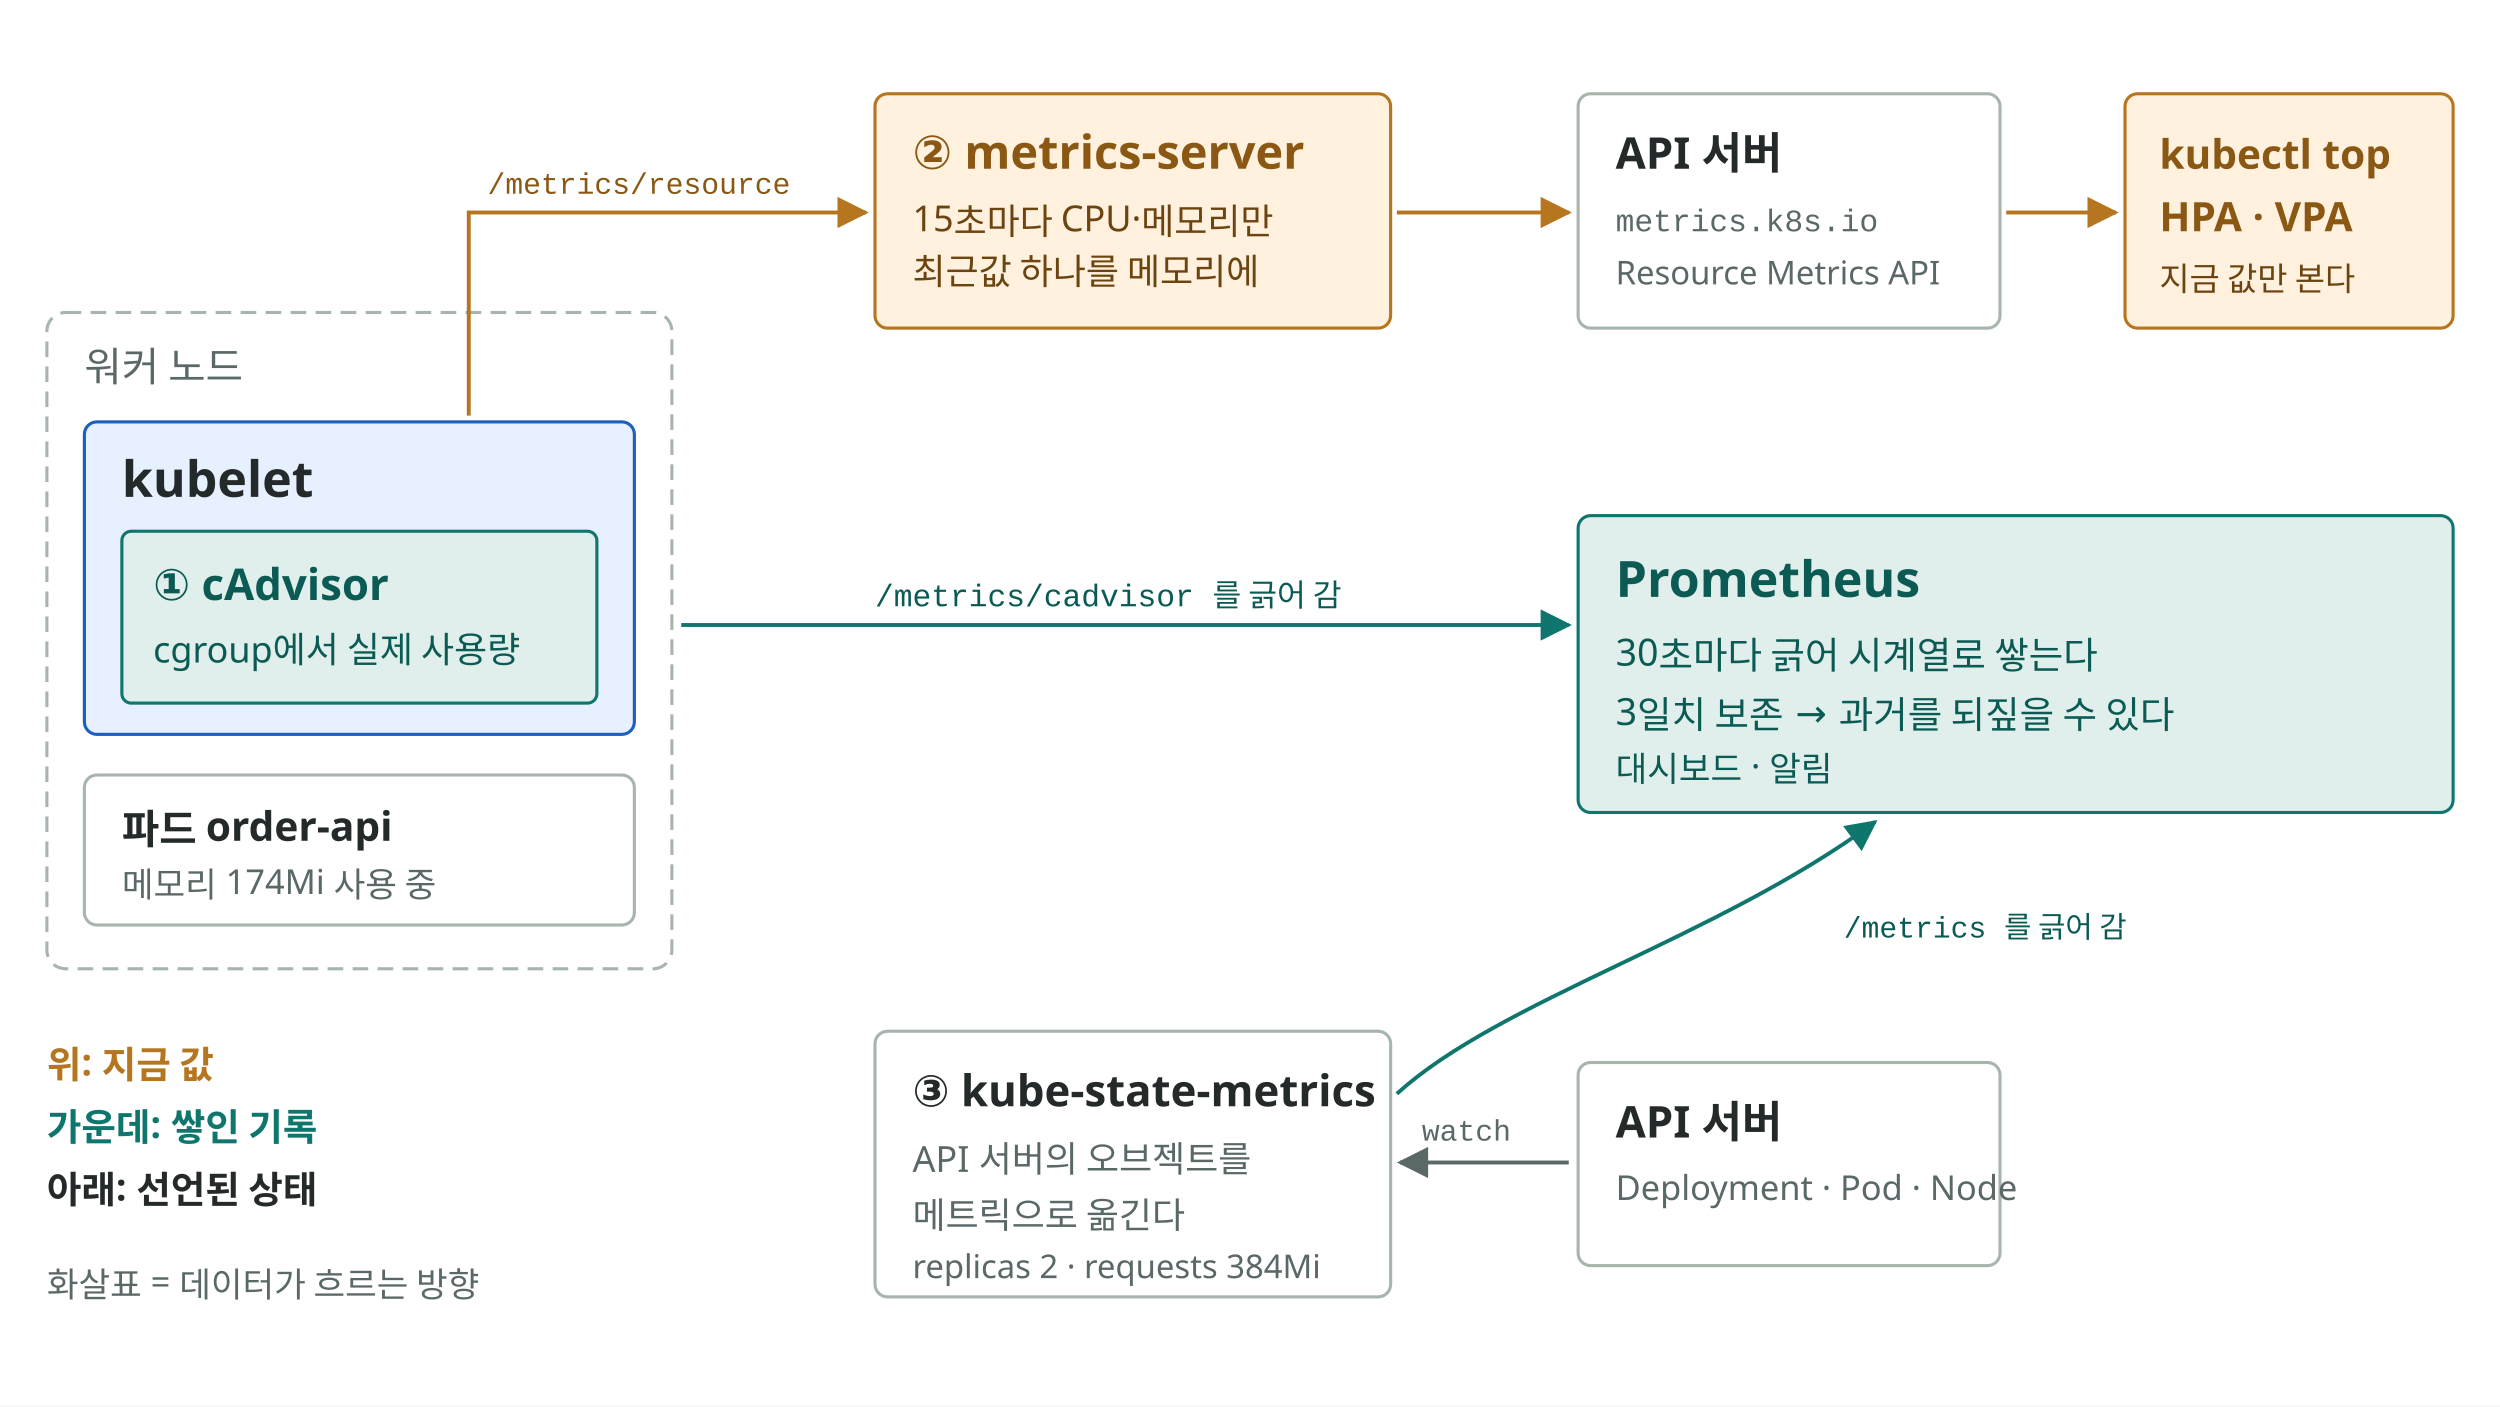
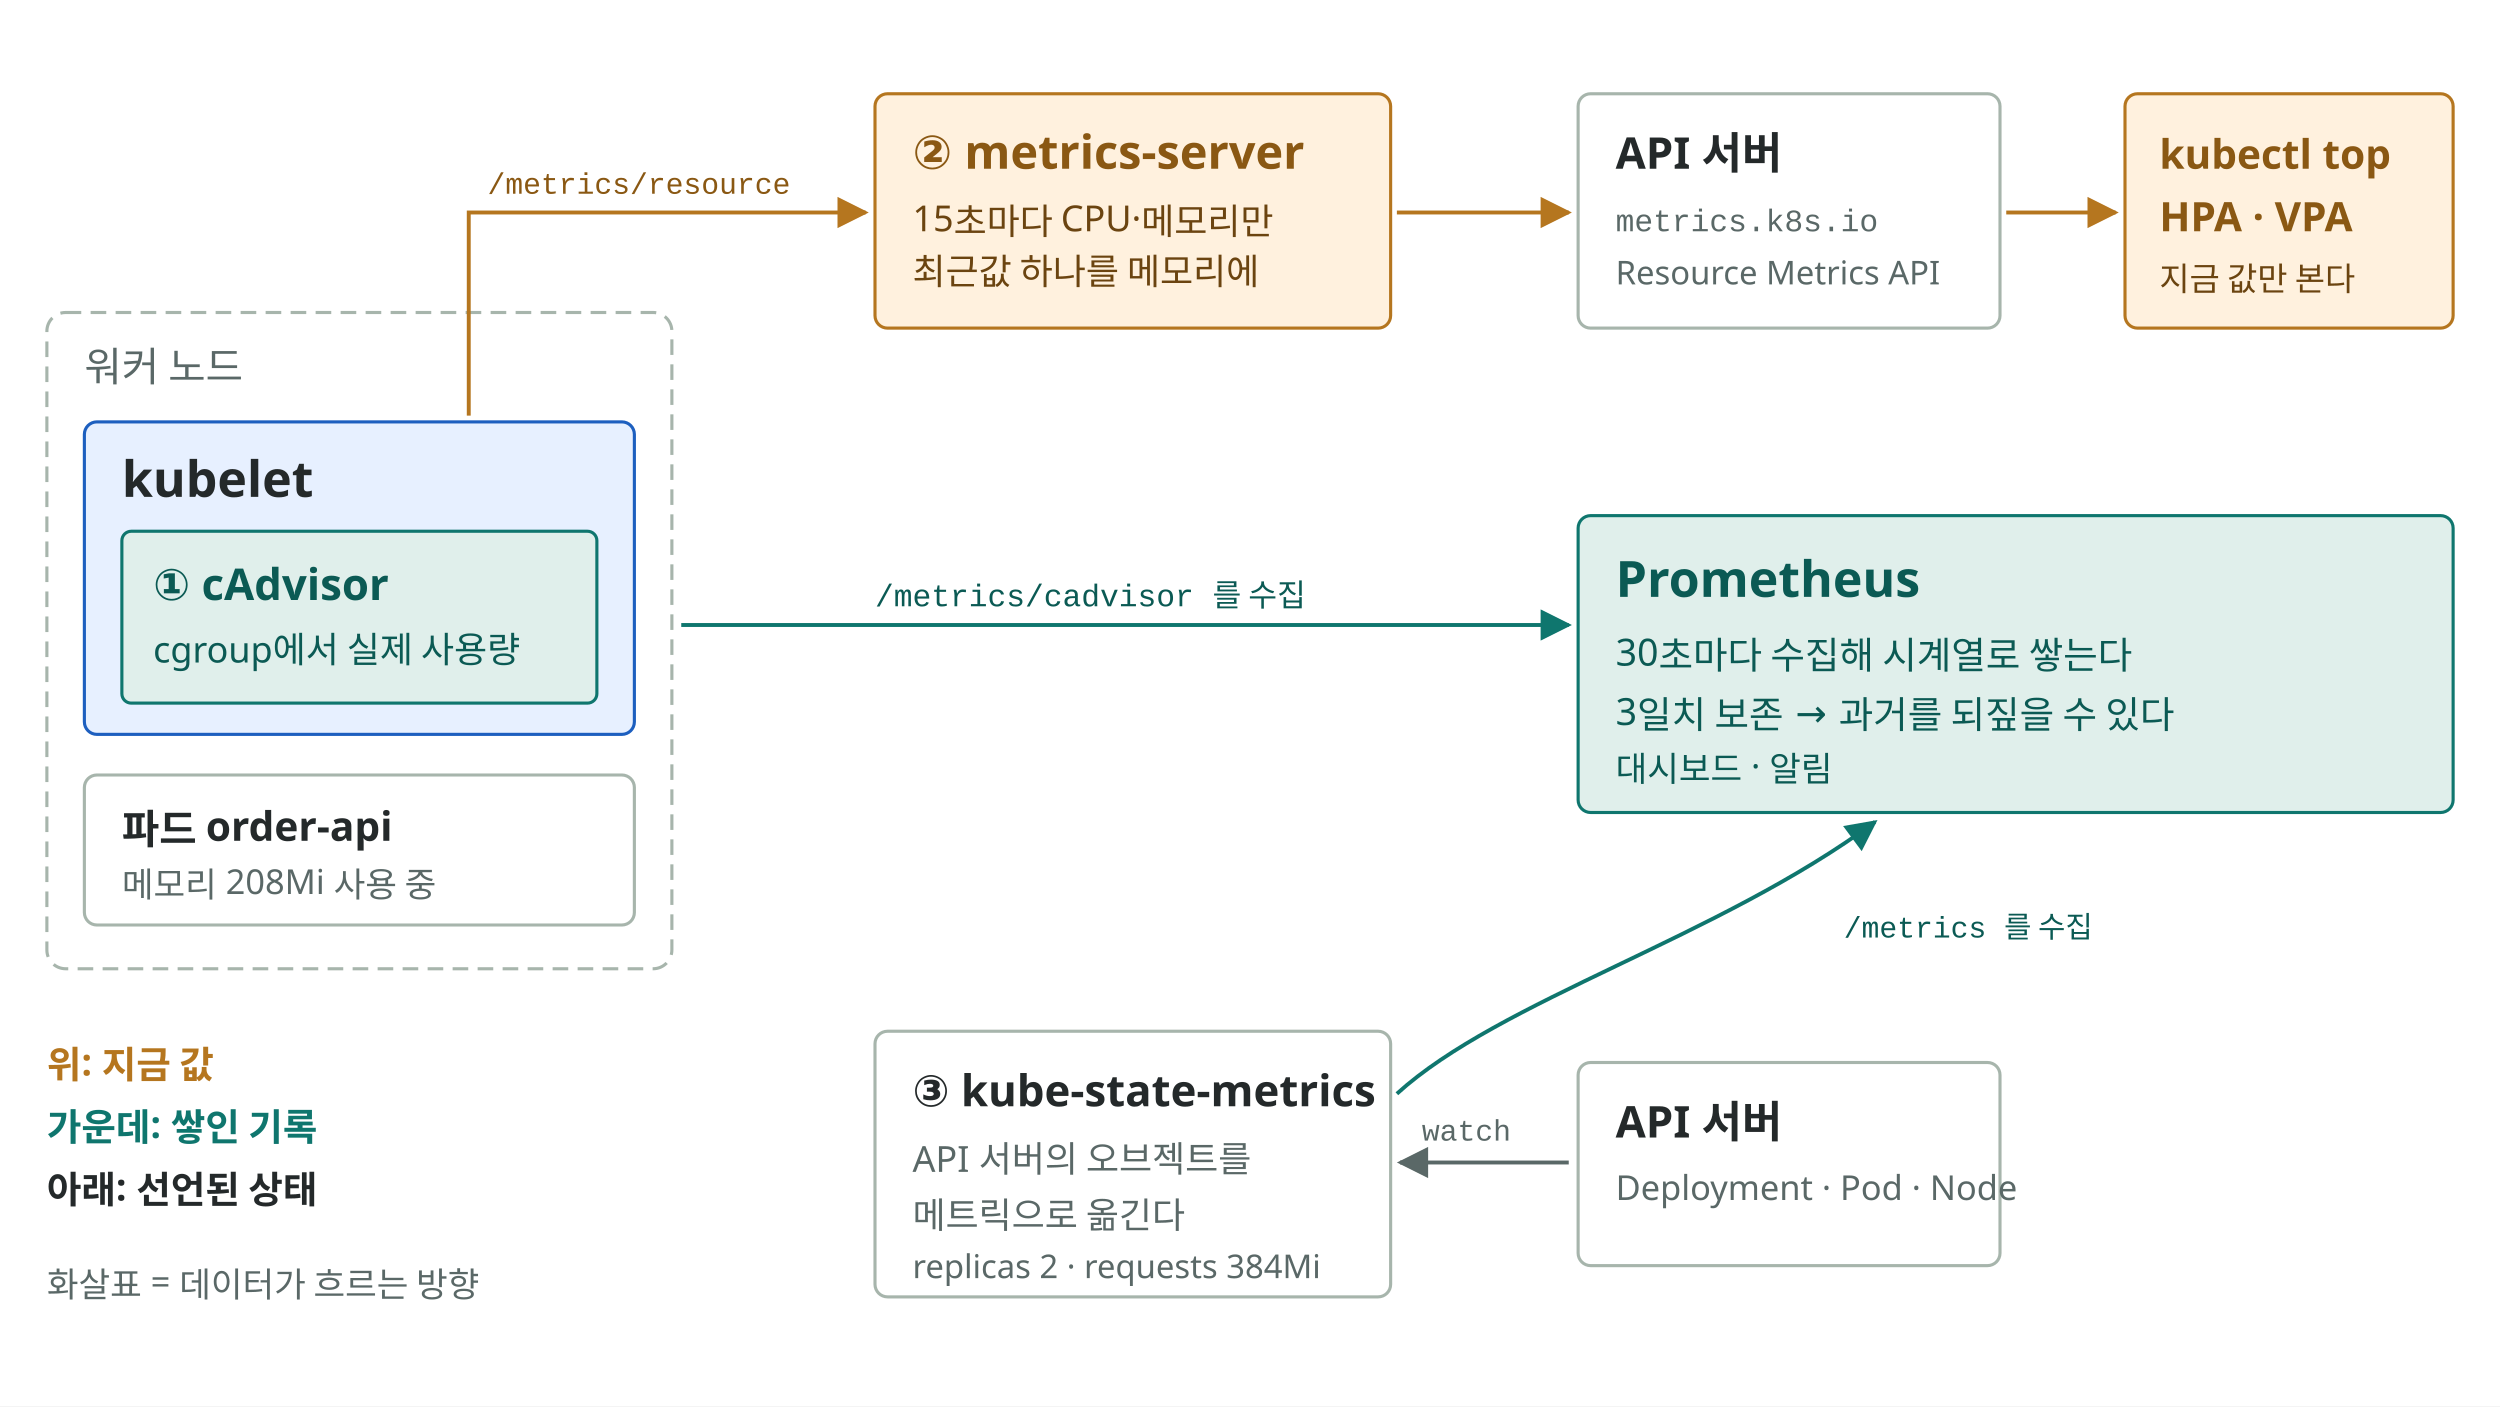
<svg xmlns="http://www.w3.org/2000/svg" viewBox="0 0 1600 900" role="img" aria-labelledby="t6 d6">
  <defs>
    <marker id="a6" viewBox="0 0 10 10" refX="9" refY="5" markerWidth="8" markerHeight="8" orient="auto-start-reverse">
      <path d="M0,0 L10,5 L0,10 z" fill="#5A6867" />
    </marker>
    <marker id="a6t" viewBox="0 0 10 10" refX="9" refY="5" markerWidth="8" markerHeight="8" orient="auto-start-reverse">
      <path d="M0,0 L10,5 L0,10 z" fill="#0F766E" />
    </marker>
    <marker id="a6y" viewBox="0 0 10 10" refX="9" refY="5" markerWidth="8" markerHeight="8" orient="auto-start-reverse">
      <path d="M0,0 L10,5 L0,10 z" fill="#B5761F" />
    </marker>
  </defs>
  <style>
    .t{font-family:Pretendard,'Apple SD Gothic Neo','Noto Sans KR',sans-serif;fill:#24292A}
    .m{font-family:'SFMono-Regular',Consolas,'Liberation Mono',monospace;fill:#5A6867}
    .box{fill:#FFFFFF;stroke:#A7B5AC;stroke-width:2}
    .teal{fill:#E0EFEB;stroke:#0F766E;stroke-width:2}
    .yel{fill:#FFF1DE;stroke:#B5761F;stroke-width:2}
    .blu{fill:#E7F0FF;stroke:#1D5FBF;stroke-width:2}
  </style>
  <rect width="1600" height="900" fill="#FFFFFF" />
  <rect x="30" y="200" width="400" height="420" rx="12" fill="#FFFFFF" stroke="#A7B5AC" stroke-width="2" stroke-dasharray="10 6" />
  <text class="t" x="54" y="244" font-size="26" style="fill:#5A6867">워커 노드</text>
  <rect class="blu" x="54" y="270" width="352" height="200" rx="8" />
  <text class="t" x="78" y="318" font-size="32" font-weight="700">kubelet</text>
  <rect class="teal" x="78" y="340" width="304" height="110" rx="6" />
  <text class="t" x="98" y="384" font-size="28" font-weight="700" style="fill:#0B5A54">① cAdvisor</text>
  <text class="t" x="98" y="424" font-size="23" style="fill:#0B5A54">cgroup에서 실제 사용량</text>
  <rect class="box" x="54" y="496" width="352" height="96" rx="8" />
  <text class="t" x="78" y="540" font-size="26" font-weight="700">파드 order-api</text>
-   <text class="t" x="78" y="574" font-size="22" style="fill:#5A6867">메모리 174Mi 사용 중</text>
+   <text class="t" x="78" y="574" font-size="22" style="fill:#5A6867">메모리 208Mi 사용 중</text>
  <rect class="yel" x="560" y="60" width="330" height="150" rx="8" />
  <text class="t" x="584" y="108" font-size="30" font-weight="700" style="fill:#8A5813">② metrics-server</text>
  <text class="t" x="584" y="148" font-size="23" style="fill:#6B4410">15초마다 CPU·메모리만</text>
  <text class="t" x="584" y="182" font-size="23" style="fill:#6B4410">최근값 하나를 메모리에</text>
  <path d="M300 266 L300 136 L554 136" stroke="#B5761F" stroke-width="2.5" fill="none" marker-end="url(#a6y)" />
  <text class="m" x="312" y="124" font-size="19" style="fill:#8A5813">/metrics/resource</text>
  <rect class="box" x="1010" y="60" width="270" height="150" rx="8" />
  <text class="t" x="1034" y="108" font-size="28" font-weight="700">API 서버</text>
  <text class="m" x="1034" y="148" font-size="20">metrics.k8s.io</text>
  <text class="t" x="1034" y="182" font-size="21" style="fill:#5A6867">Resource Metrics API</text>
  <path d="M894 136 L1004 136" stroke="#B5761F" stroke-width="2.5" fill="none" marker-end="url(#a6y)" />
  <rect class="yel" x="1360" y="60" width="210" height="150" rx="8" />
  <text class="t" x="1382" y="108" font-size="26" font-weight="700" style="fill:#8A5813">kubectl top</text>
  <text class="t" x="1382" y="148" font-size="26" font-weight="700" style="fill:#8A5813">HPA · VPA</text>
  <text class="t" x="1382" y="186" font-size="21" style="fill:#6B4410">지금 값만 본다</text>
  <path d="M1284 136 L1354 136" stroke="#B5761F" stroke-width="2.5" fill="none" marker-end="url(#a6y)" />
  <rect class="teal" x="1010" y="330" width="560" height="190" rx="8" />
  <text class="t" x="1034" y="382" font-size="32" font-weight="700" style="fill:#0B5A54">Prometheus</text>
-   <text class="t" x="1034" y="426" font-size="24" style="fill:#0B5A54">30초마다 긁어 시계열로 쌓는다</text>
+   <text class="t" x="1034" y="426" font-size="24" style="fill:#0B5A54">30초마다 수집해 시계열로 쌓는다</text>
  <text class="t" x="1034" y="464" font-size="24" style="fill:#0B5A54">3일치 보존 → 과거를 되짚을 수 있다</text>
  <text class="t" x="1034" y="500" font-size="22" style="fill:#0B5A54">대시보드 · 알림</text>
  <path d="M436 400 L1004 400" stroke="#0F766E" stroke-width="2.5" fill="none" marker-end="url(#a6t)" />
-   <text class="m" x="560" y="388" font-size="20" style="fill:#0B5A54">/metrics/cadvisor 를 긁어 감</text>
+   <text class="m" x="560" y="388" font-size="20" style="fill:#0B5A54">/metrics/cadvisor 를 수집</text>
  <rect class="box" x="560" y="660" width="330" height="170" rx="8" />
  <text class="t" x="584" y="708" font-size="28" font-weight="700">③ kube-state-metrics</text>
  <text class="t" x="584" y="750" font-size="23" style="fill:#5A6867">API 서버의 오브젝트를</text>
  <text class="t" x="584" y="786" font-size="23" style="fill:#5A6867">메트릭으로 옮긴다</text>
  <text class="t" x="584" y="818" font-size="21" style="fill:#5A6867">replicas 2 · requests 384Mi</text>
  <rect class="box" x="1010" y="680" width="270" height="130" rx="8" />
  <text class="t" x="1034" y="728" font-size="28" font-weight="700">API 서버</text>
  <text class="t" x="1034" y="768" font-size="22" style="fill:#5A6867">Deployment · Pod · Node</text>
  <path d="M1004 744 L896 744" stroke="#5A6867" stroke-width="2.5" fill="none" marker-end="url(#a6)" />
  <text class="m" x="910" y="730" font-size="19">watch</text>
  <path d="M894 700 C 960 640, 1100 600, 1200 526" stroke="#0F766E" stroke-width="2.5" fill="none" marker-end="url(#a6t)" />
-   <text class="m" x="1180" y="600" font-size="19" style="fill:#0B5A54">/metrics 를 긁어 감</text>
+   <text class="m" x="1180" y="600" font-size="19" style="fill:#0B5A54">/metrics 를 수집</text>
  <text class="t" x="30" y="690" font-size="24" font-weight="700" style="fill:#B5761F">위: 지금 값</text>
  <text class="t" x="30" y="730" font-size="24" font-weight="700" style="fill:#0F766E">가운데: 쌓인 기록</text>
  <text class="t" x="30" y="770" font-size="24" font-weight="700">아래: 선언된 상태</text>
  <text class="t" x="30" y="830" font-size="22" style="fill:#5A6867">화살표 = 데이터가 흐르는 방향</text>
</svg>
